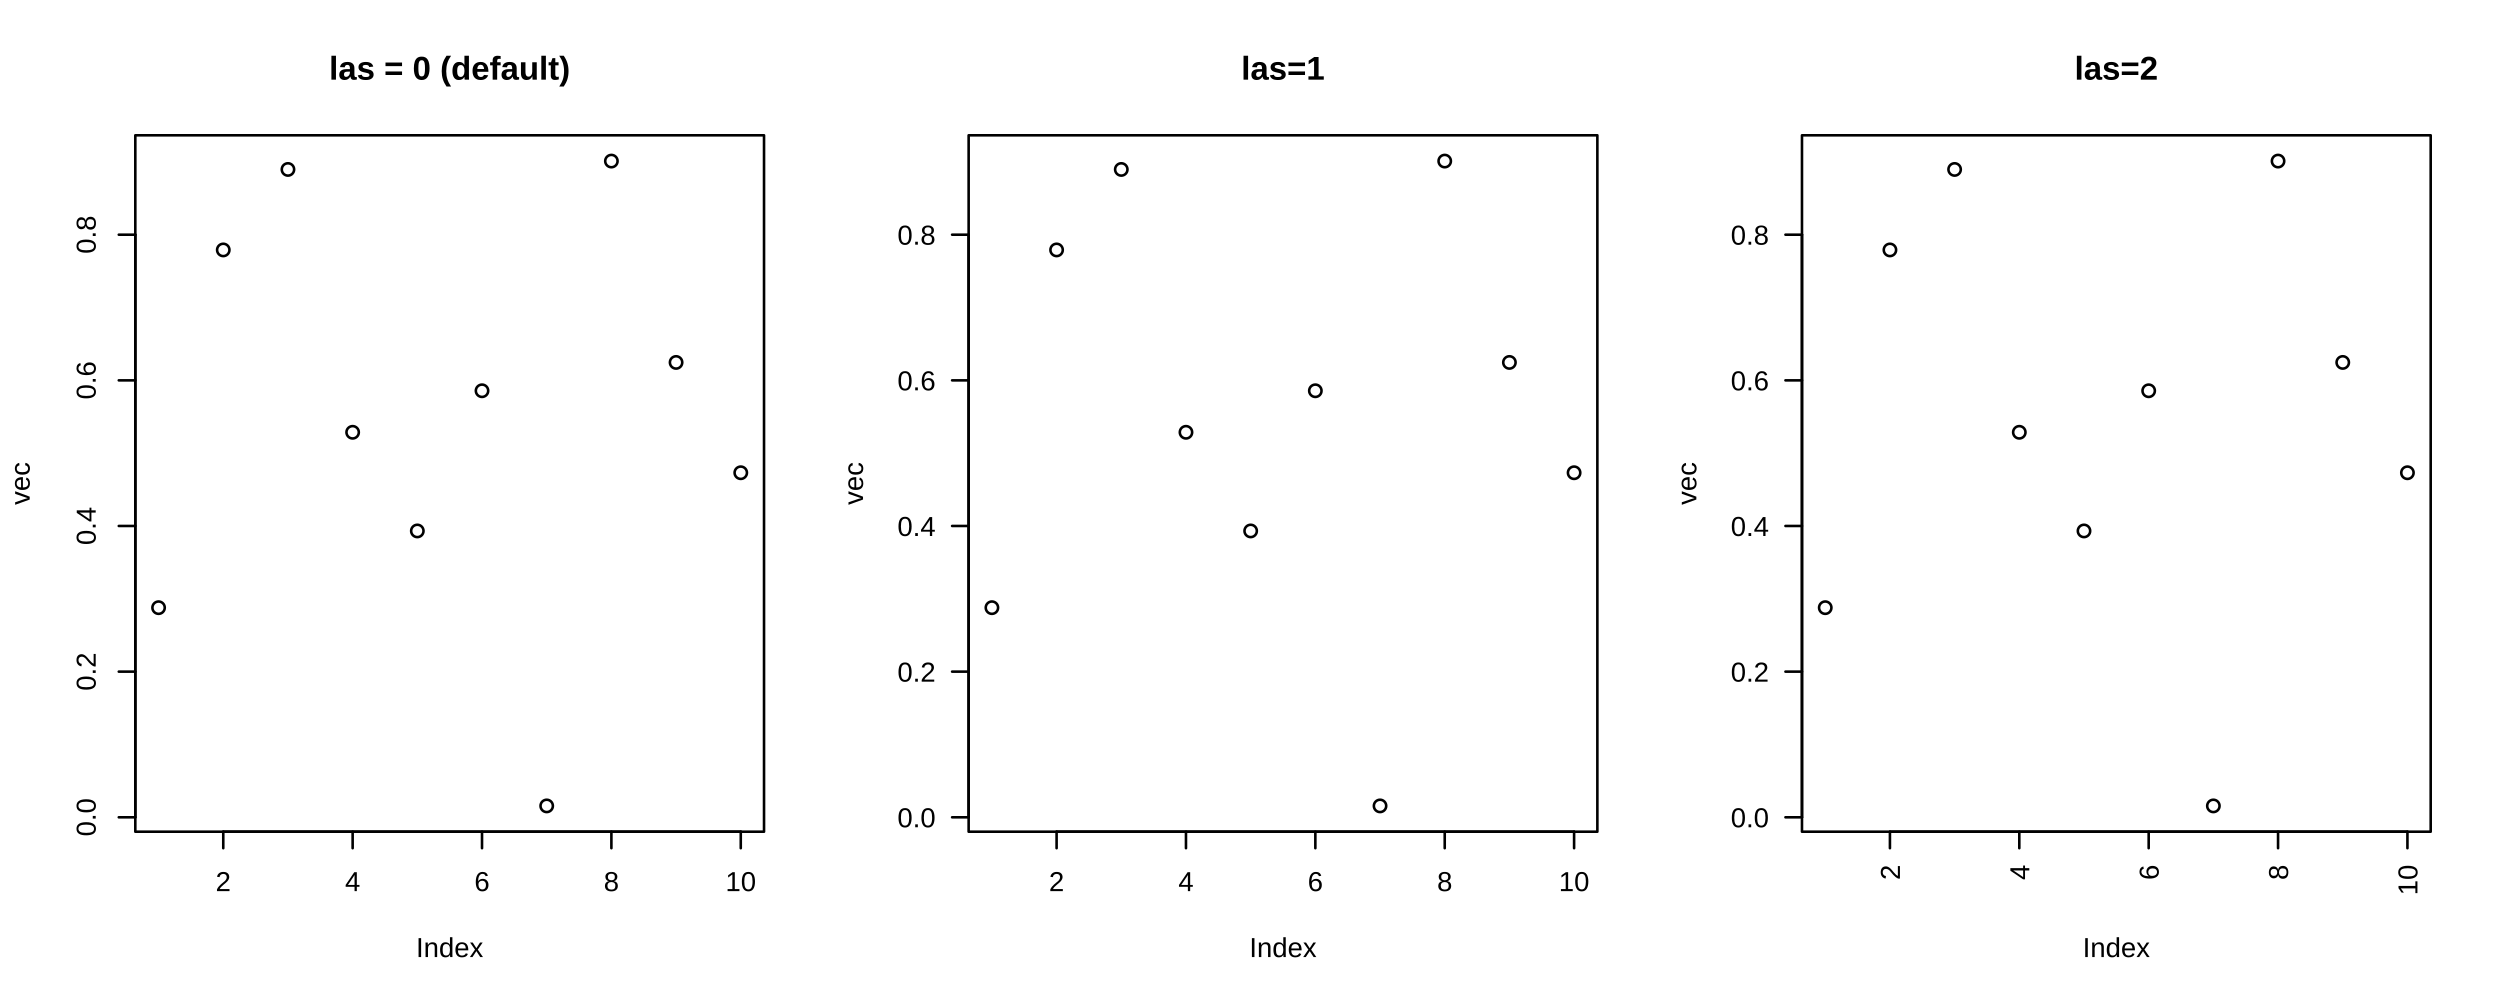
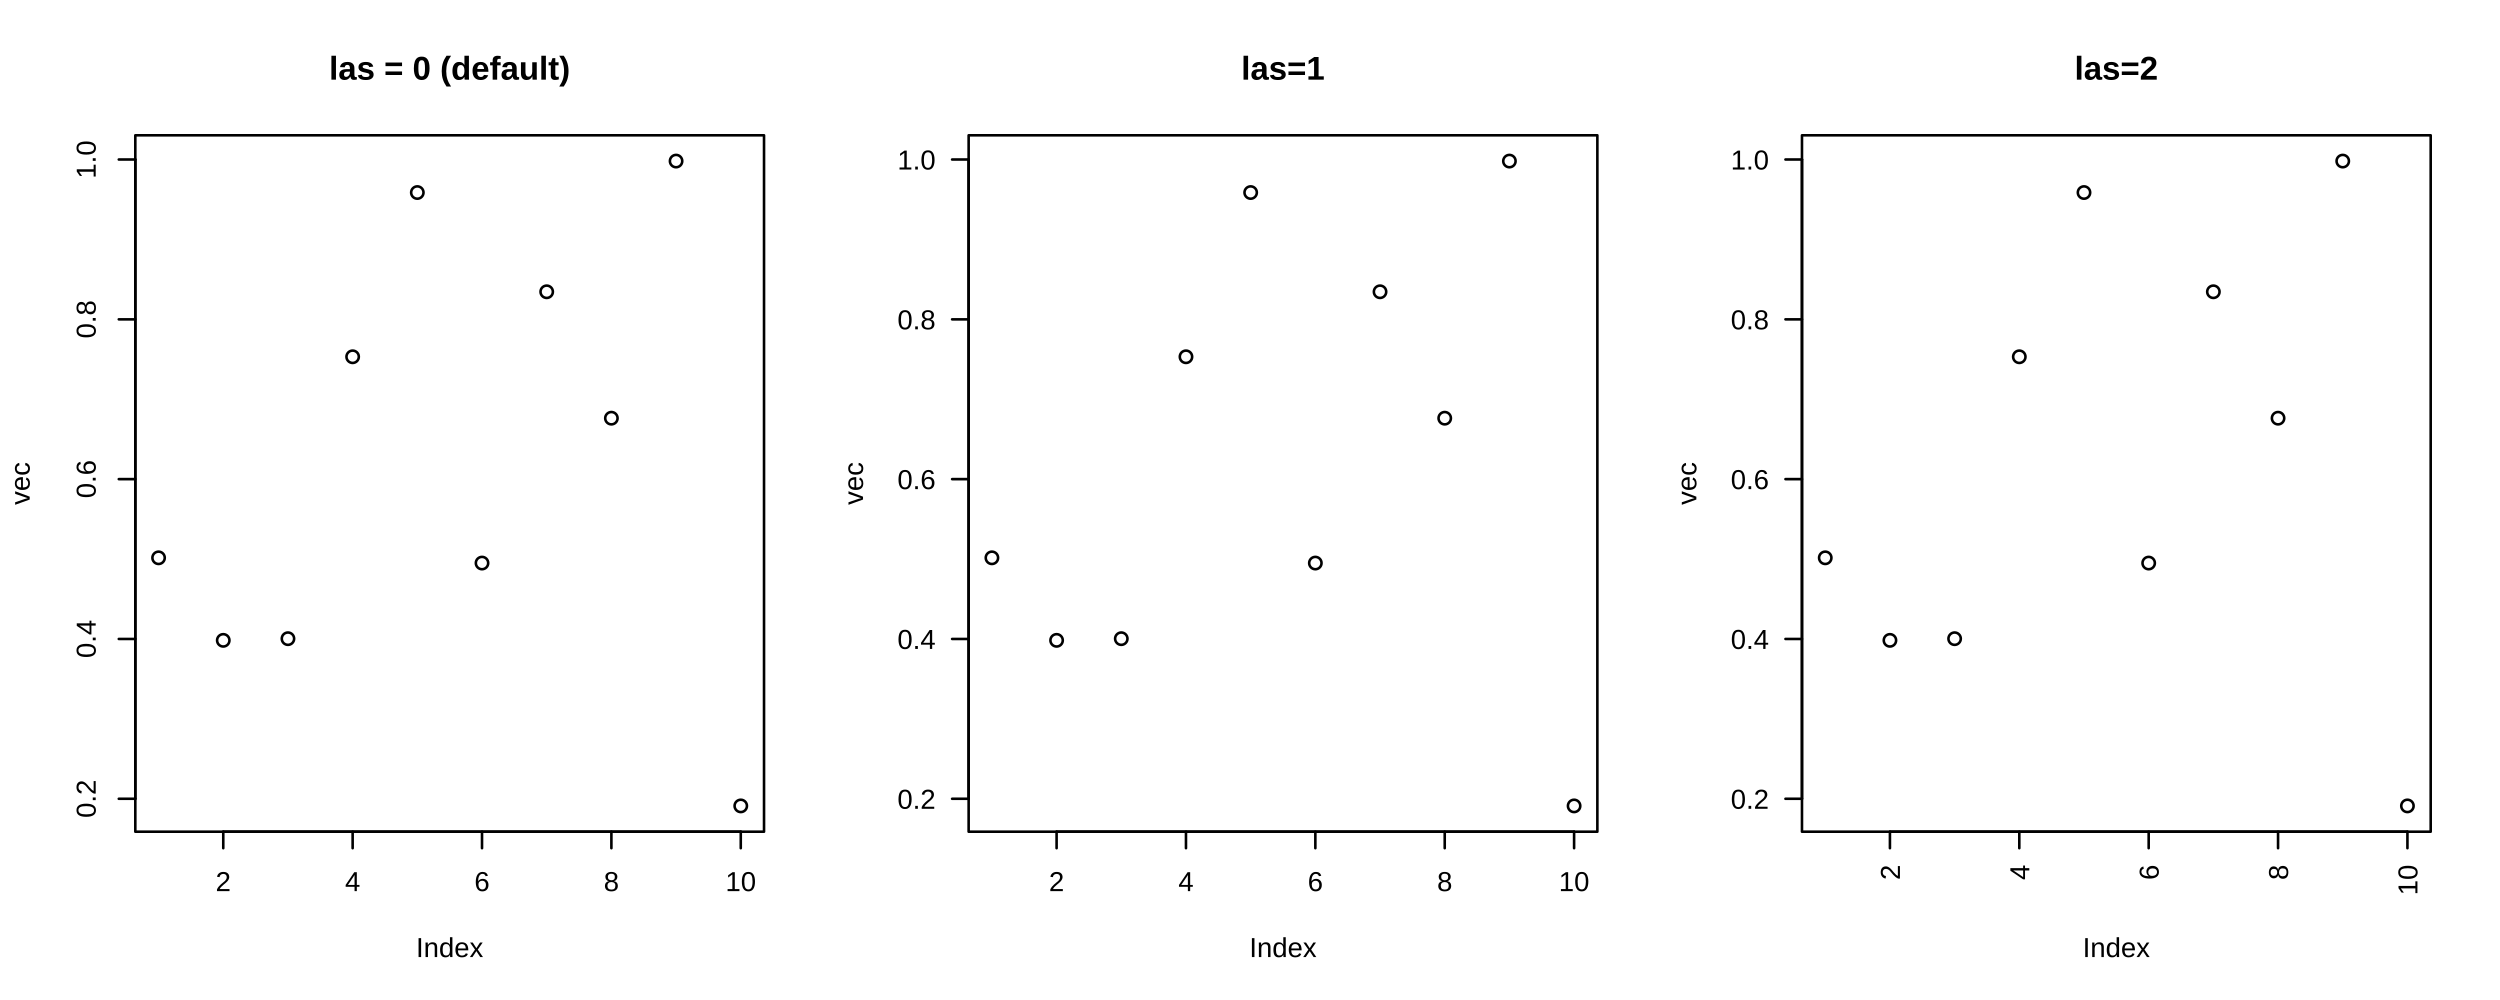
<svg xmlns="http://www.w3.org/2000/svg" class="svglite" width="720.00pt" height="288.00pt" viewBox="0 0 720.00 288.00">
  <defs>
    <style type="text/css">
    .svglite line, .svglite polyline, .svglite polygon, .svglite path, .svglite rect, .svglite circle {
      fill: none;
      stroke: #000000;
      stroke-linecap: round;
      stroke-linejoin: round;
      stroke-miterlimit: 10.00;
    }
    .svglite text {
      white-space: pre;
    }
  </style>
  </defs>
  <rect width="100%" height="100%" style="stroke: none; fill: #FFFFFF;" />
  <defs>
    <clipPath id="cpMC4wMHw3MjAuMDB8MC4wMHwyODguMDA=">
      <rect x="0.00" y="0.00" width="720.00" height="288.00" />
    </clipPath>
  </defs>
  <g clip-path="url(#cpMC4wMHw3MjAuMDB8MC4wMHwyODguMDA=)">
</g>
  <defs>
    <clipPath id="cpMzguOTd8MjIwLjA0fDM4Ljk3fDIzOS41Mw==">
      <rect x="38.97" y="38.97" width="181.08" height="200.56" />
    </clipPath>
  </defs>
  <g clip-path="url(#cpMzguOTd8MjIwLjA0fDM4Ljk3fDIzOS41Mw==)">
-     <circle cx="45.67" cy="175.01" r="1.78" style="stroke-width: 0.75;" />
-     <circle cx="64.30" cy="71.98" r="1.78" style="stroke-width: 0.75;" />
-     <circle cx="82.93" cy="48.80" r="1.78" style="stroke-width: 0.75;" />
-     <circle cx="101.56" cy="124.50" r="1.78" style="stroke-width: 0.75;" />
-     <circle cx="120.19" cy="152.91" r="1.78" style="stroke-width: 0.75;" />
-     <circle cx="138.82" cy="112.54" r="1.78" style="stroke-width: 0.75;" />
-     <circle cx="157.45" cy="232.10" r="1.78" style="stroke-width: 0.75;" />
-     <circle cx="176.08" cy="46.39" r="1.78" style="stroke-width: 0.75;" />
-     <circle cx="194.71" cy="104.38" r="1.78" style="stroke-width: 0.75;" />
-     <circle cx="213.34" cy="136.15" r="1.78" style="stroke-width: 0.75;" />
+     <circle cx="45.67" cy="160.65" r="1.78" style="stroke-width: 0.75;" />
+     <circle cx="64.30" cy="184.42" r="1.78" style="stroke-width: 0.75;" />
+     <circle cx="82.93" cy="183.94" r="1.78" style="stroke-width: 0.75;" />
+     <circle cx="101.56" cy="102.75" r="1.78" style="stroke-width: 0.75;" />
+     <circle cx="120.19" cy="55.45" r="1.78" style="stroke-width: 0.75;" />
+     <circle cx="138.82" cy="162.16" r="1.78" style="stroke-width: 0.75;" />
+     <circle cx="157.45" cy="84.03" r="1.78" style="stroke-width: 0.75;" />
+     <circle cx="176.08" cy="120.44" r="1.78" style="stroke-width: 0.75;" />
+     <circle cx="194.71" cy="46.39" r="1.78" style="stroke-width: 0.75;" />
+     <circle cx="213.34" cy="232.10" r="1.78" style="stroke-width: 0.75;" />
  </g>
  <g clip-path="url(#cpMC4wMHw3MjAuMDB8MC4wMHwyODguMDA=)">
    <line x1="64.30" y1="239.53" x2="213.34" y2="239.53" style="stroke-width: 0.75;" />
    <line x1="64.30" y1="239.53" x2="64.30" y2="244.28" style="stroke-width: 0.75;" />
    <line x1="101.56" y1="239.53" x2="101.56" y2="244.28" style="stroke-width: 0.75;" />
    <line x1="138.82" y1="239.53" x2="138.82" y2="244.28" style="stroke-width: 0.75;" />
    <line x1="176.08" y1="239.53" x2="176.08" y2="244.28" style="stroke-width: 0.75;" />
    <line x1="213.34" y1="239.53" x2="213.34" y2="244.28" style="stroke-width: 0.75;" />
    <text x="64.30" y="256.64" text-anchor="middle" style="font-size: 7.92px; font-family: &quot;Liberation Sans&quot;;" textLength="5.03px" lengthAdjust="spacingAndGlyphs">2</text>
    <text x="101.56" y="256.64" text-anchor="middle" style="font-size: 7.92px; font-family: &quot;Liberation Sans&quot;;" textLength="5.03px" lengthAdjust="spacingAndGlyphs">4</text>
    <text x="138.82" y="256.64" text-anchor="middle" style="font-size: 7.92px; font-family: &quot;Liberation Sans&quot;;" textLength="5.03px" lengthAdjust="spacingAndGlyphs">6</text>
    <text x="176.08" y="256.64" text-anchor="middle" style="font-size: 7.92px; font-family: &quot;Liberation Sans&quot;;" textLength="5.03px" lengthAdjust="spacingAndGlyphs">8</text>
    <text x="213.34" y="256.64" text-anchor="middle" style="font-size: 7.92px; font-family: &quot;Liberation Sans&quot;;" textLength="10.07px" lengthAdjust="spacingAndGlyphs">10</text>
-     <line x1="38.97" y1="235.38" x2="38.97" y2="67.59" style="stroke-width: 0.75;" />
-     <line x1="38.97" y1="235.38" x2="34.21" y2="235.38" style="stroke-width: 0.75;" />
-     <line x1="38.97" y1="193.43" x2="34.21" y2="193.43" style="stroke-width: 0.75;" />
-     <line x1="38.97" y1="151.48" x2="34.21" y2="151.48" style="stroke-width: 0.75;" />
-     <line x1="38.97" y1="109.54" x2="34.21" y2="109.54" style="stroke-width: 0.75;" />
-     <line x1="38.97" y1="67.59" x2="34.21" y2="67.59" style="stroke-width: 0.75;" />
-     <text transform="translate(27.56,235.38) rotate(-90)" text-anchor="middle" style="font-size: 7.92px; font-family: &quot;Liberation Sans&quot;;" textLength="12.58px" lengthAdjust="spacingAndGlyphs">0.0</text>
-     <text transform="translate(27.56,193.43) rotate(-90)" text-anchor="middle" style="font-size: 7.92px; font-family: &quot;Liberation Sans&quot;;" textLength="12.58px" lengthAdjust="spacingAndGlyphs">0.2</text>
-     <text transform="translate(27.56,151.48) rotate(-90)" text-anchor="middle" style="font-size: 7.92px; font-family: &quot;Liberation Sans&quot;;" textLength="12.58px" lengthAdjust="spacingAndGlyphs">0.4</text>
-     <text transform="translate(27.56,109.54) rotate(-90)" text-anchor="middle" style="font-size: 7.92px; font-family: &quot;Liberation Sans&quot;;" textLength="12.58px" lengthAdjust="spacingAndGlyphs">0.6</text>
-     <text transform="translate(27.56,67.59) rotate(-90)" text-anchor="middle" style="font-size: 7.92px; font-family: &quot;Liberation Sans&quot;;" textLength="12.58px" lengthAdjust="spacingAndGlyphs">0.8</text>
+     <line x1="38.97" y1="230.05" x2="38.97" y2="45.94" style="stroke-width: 0.75;" />
+     <line x1="38.97" y1="230.05" x2="34.21" y2="230.05" style="stroke-width: 0.75;" />
+     <line x1="38.97" y1="184.02" x2="34.21" y2="184.02" style="stroke-width: 0.75;" />
+     <line x1="38.97" y1="137.99" x2="34.21" y2="137.99" style="stroke-width: 0.75;" />
+     <line x1="38.97" y1="91.97" x2="34.21" y2="91.97" style="stroke-width: 0.75;" />
+     <line x1="38.97" y1="45.94" x2="34.21" y2="45.94" style="stroke-width: 0.75;" />
+     <text transform="translate(27.56,230.05) rotate(-90)" text-anchor="middle" style="font-size: 7.92px; font-family: &quot;Liberation Sans&quot;;" textLength="12.58px" lengthAdjust="spacingAndGlyphs">0.2</text>
+     <text transform="translate(27.56,184.02) rotate(-90)" text-anchor="middle" style="font-size: 7.92px; font-family: &quot;Liberation Sans&quot;;" textLength="12.58px" lengthAdjust="spacingAndGlyphs">0.4</text>
+     <text transform="translate(27.56,137.99) rotate(-90)" text-anchor="middle" style="font-size: 7.92px; font-family: &quot;Liberation Sans&quot;;" textLength="12.58px" lengthAdjust="spacingAndGlyphs">0.6</text>
+     <text transform="translate(27.56,91.97) rotate(-90)" text-anchor="middle" style="font-size: 7.92px; font-family: &quot;Liberation Sans&quot;;" textLength="12.58px" lengthAdjust="spacingAndGlyphs">0.8</text>
+     <text transform="translate(27.56,45.94) rotate(-90)" text-anchor="middle" style="font-size: 7.92px; font-family: &quot;Liberation Sans&quot;;" textLength="12.58px" lengthAdjust="spacingAndGlyphs">1.0</text>
    <polygon points="38.97,239.53 220.04,239.53 220.04,38.97 38.97,38.97 " style="stroke-width: 0.75;" />
  </g>
  <defs>
    <clipPath id="cpMC4wMHwyNDAuMDB8MC4wMHwyODguMDA=">
      <rect x="0.00" y="0.00" width="240.00" height="288.00" />
    </clipPath>
  </defs>
  <g clip-path="url(#cpMC4wMHwyNDAuMDB8MC4wMHwyODguMDA=)">
    <text x="129.50" y="22.95" text-anchor="middle" style="font-size: 9.50px; font-weight: bold; font-family: &quot;Liberation Sans&quot;;" textLength="86.82px" lengthAdjust="spacingAndGlyphs">las = 0 (default)</text>
    <text x="129.50" y="275.64" text-anchor="middle" style="font-size: 7.92px; font-family: &quot;Liberation Sans&quot;;" textLength="21.77px" lengthAdjust="spacingAndGlyphs">Index</text>
    <text transform="translate(8.55,139.25) rotate(-90)" text-anchor="middle" style="font-size: 7.92px; font-family: &quot;Liberation Sans&quot;;" textLength="13.90px" lengthAdjust="spacingAndGlyphs">vec</text>
  </g>
  <defs>
    <clipPath id="cpMjc4Ljk3fDQ2MC4wNHwzOC45N3wyMzkuNTM=">
      <rect x="278.97" y="38.97" width="181.08" height="200.56" />
    </clipPath>
  </defs>
  <g clip-path="url(#cpMjc4Ljk3fDQ2MC4wNHwzOC45N3wyMzkuNTM=)">
-     <circle cx="285.67" cy="175.01" r="1.78" style="stroke-width: 0.75;" />
-     <circle cx="304.30" cy="71.98" r="1.78" style="stroke-width: 0.75;" />
-     <circle cx="322.93" cy="48.80" r="1.78" style="stroke-width: 0.75;" />
-     <circle cx="341.56" cy="124.50" r="1.78" style="stroke-width: 0.75;" />
-     <circle cx="360.19" cy="152.91" r="1.78" style="stroke-width: 0.75;" />
-     <circle cx="378.82" cy="112.54" r="1.78" style="stroke-width: 0.75;" />
-     <circle cx="397.45" cy="232.10" r="1.78" style="stroke-width: 0.75;" />
-     <circle cx="416.08" cy="46.39" r="1.78" style="stroke-width: 0.75;" />
-     <circle cx="434.71" cy="104.38" r="1.78" style="stroke-width: 0.75;" />
-     <circle cx="453.34" cy="136.15" r="1.78" style="stroke-width: 0.75;" />
+     <circle cx="285.67" cy="160.65" r="1.78" style="stroke-width: 0.75;" />
+     <circle cx="304.30" cy="184.42" r="1.78" style="stroke-width: 0.75;" />
+     <circle cx="322.93" cy="183.94" r="1.78" style="stroke-width: 0.75;" />
+     <circle cx="341.56" cy="102.75" r="1.78" style="stroke-width: 0.75;" />
+     <circle cx="360.19" cy="55.45" r="1.78" style="stroke-width: 0.75;" />
+     <circle cx="378.82" cy="162.16" r="1.78" style="stroke-width: 0.75;" />
+     <circle cx="397.45" cy="84.03" r="1.78" style="stroke-width: 0.75;" />
+     <circle cx="416.08" cy="120.44" r="1.78" style="stroke-width: 0.75;" />
+     <circle cx="434.71" cy="46.39" r="1.78" style="stroke-width: 0.75;" />
+     <circle cx="453.34" cy="232.10" r="1.78" style="stroke-width: 0.75;" />
  </g>
  <g clip-path="url(#cpMC4wMHw3MjAuMDB8MC4wMHwyODguMDA=)">
    <line x1="304.30" y1="239.53" x2="453.34" y2="239.53" style="stroke-width: 0.75;" />
    <line x1="304.30" y1="239.53" x2="304.30" y2="244.28" style="stroke-width: 0.75;" />
    <line x1="341.56" y1="239.53" x2="341.56" y2="244.28" style="stroke-width: 0.75;" />
    <line x1="378.82" y1="239.53" x2="378.82" y2="244.28" style="stroke-width: 0.75;" />
    <line x1="416.08" y1="239.53" x2="416.08" y2="244.28" style="stroke-width: 0.75;" />
    <line x1="453.34" y1="239.53" x2="453.34" y2="244.28" style="stroke-width: 0.75;" />
    <text x="304.30" y="256.64" text-anchor="middle" style="font-size: 7.92px; font-family: &quot;Liberation Sans&quot;;" textLength="5.03px" lengthAdjust="spacingAndGlyphs">2</text>
    <text x="341.56" y="256.64" text-anchor="middle" style="font-size: 7.92px; font-family: &quot;Liberation Sans&quot;;" textLength="5.03px" lengthAdjust="spacingAndGlyphs">4</text>
    <text x="378.82" y="256.64" text-anchor="middle" style="font-size: 7.92px; font-family: &quot;Liberation Sans&quot;;" textLength="5.03px" lengthAdjust="spacingAndGlyphs">6</text>
    <text x="416.08" y="256.64" text-anchor="middle" style="font-size: 7.92px; font-family: &quot;Liberation Sans&quot;;" textLength="5.03px" lengthAdjust="spacingAndGlyphs">8</text>
    <text x="453.34" y="256.64" text-anchor="middle" style="font-size: 7.92px; font-family: &quot;Liberation Sans&quot;;" textLength="10.07px" lengthAdjust="spacingAndGlyphs">10</text>
-     <line x1="278.97" y1="235.38" x2="278.97" y2="67.59" style="stroke-width: 0.75;" />
-     <line x1="278.97" y1="235.38" x2="274.21" y2="235.38" style="stroke-width: 0.75;" />
-     <line x1="278.97" y1="193.43" x2="274.21" y2="193.43" style="stroke-width: 0.75;" />
-     <line x1="278.97" y1="151.48" x2="274.21" y2="151.48" style="stroke-width: 0.75;" />
-     <line x1="278.97" y1="109.54" x2="274.21" y2="109.54" style="stroke-width: 0.75;" />
-     <line x1="278.97" y1="67.59" x2="274.21" y2="67.59" style="stroke-width: 0.75;" />
-     <text x="269.46" y="238.26" text-anchor="end" style="font-size: 7.92px; font-family: &quot;Liberation Sans&quot;;" textLength="12.58px" lengthAdjust="spacingAndGlyphs">0.0</text>
-     <text x="269.46" y="196.31" text-anchor="end" style="font-size: 7.92px; font-family: &quot;Liberation Sans&quot;;" textLength="12.58px" lengthAdjust="spacingAndGlyphs">0.2</text>
-     <text x="269.46" y="154.36" text-anchor="end" style="font-size: 7.92px; font-family: &quot;Liberation Sans&quot;;" textLength="12.58px" lengthAdjust="spacingAndGlyphs">0.4</text>
-     <text x="269.46" y="112.42" text-anchor="end" style="font-size: 7.92px; font-family: &quot;Liberation Sans&quot;;" textLength="12.58px" lengthAdjust="spacingAndGlyphs">0.6</text>
-     <text x="269.46" y="70.47" text-anchor="end" style="font-size: 7.92px; font-family: &quot;Liberation Sans&quot;;" textLength="12.58px" lengthAdjust="spacingAndGlyphs">0.8</text>
+     <line x1="278.97" y1="230.05" x2="278.97" y2="45.94" style="stroke-width: 0.75;" />
+     <line x1="278.97" y1="230.05" x2="274.21" y2="230.05" style="stroke-width: 0.75;" />
+     <line x1="278.97" y1="184.02" x2="274.21" y2="184.02" style="stroke-width: 0.75;" />
+     <line x1="278.97" y1="137.99" x2="274.21" y2="137.99" style="stroke-width: 0.75;" />
+     <line x1="278.97" y1="91.97" x2="274.21" y2="91.97" style="stroke-width: 0.75;" />
+     <line x1="278.97" y1="45.94" x2="274.21" y2="45.94" style="stroke-width: 0.75;" />
+     <text x="269.46" y="232.93" text-anchor="end" style="font-size: 7.92px; font-family: &quot;Liberation Sans&quot;;" textLength="12.58px" lengthAdjust="spacingAndGlyphs">0.2</text>
+     <text x="269.46" y="186.90" text-anchor="end" style="font-size: 7.92px; font-family: &quot;Liberation Sans&quot;;" textLength="12.58px" lengthAdjust="spacingAndGlyphs">0.4</text>
+     <text x="269.46" y="140.87" text-anchor="end" style="font-size: 7.92px; font-family: &quot;Liberation Sans&quot;;" textLength="12.58px" lengthAdjust="spacingAndGlyphs">0.6</text>
+     <text x="269.46" y="94.85" text-anchor="end" style="font-size: 7.92px; font-family: &quot;Liberation Sans&quot;;" textLength="12.58px" lengthAdjust="spacingAndGlyphs">0.8</text>
+     <text x="269.46" y="48.82" text-anchor="end" style="font-size: 7.92px; font-family: &quot;Liberation Sans&quot;;" textLength="12.58px" lengthAdjust="spacingAndGlyphs">1.0</text>
    <polygon points="278.97,239.53 460.04,239.53 460.04,38.97 278.97,38.97 " style="stroke-width: 0.75;" />
  </g>
  <defs>
    <clipPath id="cpMjQwLjAwfDQ4MC4wMHwwLjAwfDI4OC4wMA==">
      <rect x="240.00" y="0.00" width="240.00" height="288.00" />
    </clipPath>
  </defs>
  <g clip-path="url(#cpMjQwLjAwfDQ4MC4wMHwwLjAwfDI4OC4wMA==)">
    <text x="369.50" y="22.95" text-anchor="middle" style="font-size: 9.50px; font-weight: bold; font-family: &quot;Liberation Sans&quot;;" textLength="29.88px" lengthAdjust="spacingAndGlyphs">las=1</text>
    <text x="369.50" y="275.64" text-anchor="middle" style="font-size: 7.92px; font-family: &quot;Liberation Sans&quot;;" textLength="21.77px" lengthAdjust="spacingAndGlyphs">Index</text>
    <text transform="translate(248.55,139.25) rotate(-90)" text-anchor="middle" style="font-size: 7.92px; font-family: &quot;Liberation Sans&quot;;" textLength="13.90px" lengthAdjust="spacingAndGlyphs">vec</text>
  </g>
  <defs>
    <clipPath id="cpNTE4Ljk3fDcwMC4wNHwzOC45N3wyMzkuNTM=">
      <rect x="518.97" y="38.97" width="181.08" height="200.56" />
    </clipPath>
  </defs>
  <g clip-path="url(#cpNTE4Ljk3fDcwMC4wNHwzOC45N3wyMzkuNTM=)">
-     <circle cx="525.67" cy="175.01" r="1.78" style="stroke-width: 0.75;" />
-     <circle cx="544.30" cy="71.98" r="1.78" style="stroke-width: 0.75;" />
-     <circle cx="562.93" cy="48.80" r="1.78" style="stroke-width: 0.75;" />
-     <circle cx="581.56" cy="124.50" r="1.78" style="stroke-width: 0.75;" />
-     <circle cx="600.19" cy="152.91" r="1.78" style="stroke-width: 0.75;" />
-     <circle cx="618.82" cy="112.54" r="1.78" style="stroke-width: 0.75;" />
-     <circle cx="637.45" cy="232.10" r="1.78" style="stroke-width: 0.75;" />
-     <circle cx="656.08" cy="46.39" r="1.78" style="stroke-width: 0.75;" />
-     <circle cx="674.71" cy="104.38" r="1.78" style="stroke-width: 0.75;" />
-     <circle cx="693.34" cy="136.15" r="1.78" style="stroke-width: 0.75;" />
+     <circle cx="525.67" cy="160.65" r="1.78" style="stroke-width: 0.75;" />
+     <circle cx="544.30" cy="184.42" r="1.78" style="stroke-width: 0.75;" />
+     <circle cx="562.93" cy="183.94" r="1.78" style="stroke-width: 0.75;" />
+     <circle cx="581.56" cy="102.75" r="1.78" style="stroke-width: 0.75;" />
+     <circle cx="600.19" cy="55.45" r="1.78" style="stroke-width: 0.75;" />
+     <circle cx="618.82" cy="162.16" r="1.78" style="stroke-width: 0.75;" />
+     <circle cx="637.45" cy="84.03" r="1.78" style="stroke-width: 0.75;" />
+     <circle cx="656.08" cy="120.44" r="1.78" style="stroke-width: 0.75;" />
+     <circle cx="674.71" cy="46.39" r="1.78" style="stroke-width: 0.75;" />
+     <circle cx="693.34" cy="232.10" r="1.78" style="stroke-width: 0.75;" />
  </g>
  <g clip-path="url(#cpMC4wMHw3MjAuMDB8MC4wMHwyODguMDA=)">
    <line x1="544.30" y1="239.53" x2="693.34" y2="239.53" style="stroke-width: 0.75;" />
    <line x1="544.30" y1="239.53" x2="544.30" y2="244.28" style="stroke-width: 0.75;" />
    <line x1="581.56" y1="239.53" x2="581.56" y2="244.28" style="stroke-width: 0.75;" />
    <line x1="618.82" y1="239.53" x2="618.82" y2="244.28" style="stroke-width: 0.75;" />
    <line x1="656.08" y1="239.53" x2="656.08" y2="244.28" style="stroke-width: 0.75;" />
    <line x1="693.34" y1="239.53" x2="693.34" y2="244.28" style="stroke-width: 0.75;" />
    <text transform="translate(547.18,249.03) rotate(-90)" text-anchor="end" style="font-size: 7.92px; font-family: &quot;Liberation Sans&quot;;" textLength="5.03px" lengthAdjust="spacingAndGlyphs">2</text>
    <text transform="translate(584.44,249.03) rotate(-90)" text-anchor="end" style="font-size: 7.92px; font-family: &quot;Liberation Sans&quot;;" textLength="5.03px" lengthAdjust="spacingAndGlyphs">4</text>
    <text transform="translate(621.70,249.03) rotate(-90)" text-anchor="end" style="font-size: 7.92px; font-family: &quot;Liberation Sans&quot;;" textLength="5.03px" lengthAdjust="spacingAndGlyphs">6</text>
    <text transform="translate(658.96,249.03) rotate(-90)" text-anchor="end" style="font-size: 7.92px; font-family: &quot;Liberation Sans&quot;;" textLength="5.03px" lengthAdjust="spacingAndGlyphs">8</text>
    <text transform="translate(696.22,249.03) rotate(-90)" text-anchor="end" style="font-size: 7.92px; font-family: &quot;Liberation Sans&quot;;" textLength="10.07px" lengthAdjust="spacingAndGlyphs">10</text>
-     <line x1="518.97" y1="235.38" x2="518.97" y2="67.59" style="stroke-width: 0.75;" />
-     <line x1="518.97" y1="235.38" x2="514.21" y2="235.38" style="stroke-width: 0.75;" />
-     <line x1="518.97" y1="193.43" x2="514.21" y2="193.43" style="stroke-width: 0.75;" />
-     <line x1="518.97" y1="151.48" x2="514.21" y2="151.48" style="stroke-width: 0.75;" />
-     <line x1="518.97" y1="109.54" x2="514.21" y2="109.54" style="stroke-width: 0.75;" />
-     <line x1="518.97" y1="67.59" x2="514.21" y2="67.59" style="stroke-width: 0.75;" />
-     <text x="509.46" y="238.26" text-anchor="end" style="font-size: 7.92px; font-family: &quot;Liberation Sans&quot;;" textLength="12.58px" lengthAdjust="spacingAndGlyphs">0.0</text>
-     <text x="509.46" y="196.31" text-anchor="end" style="font-size: 7.92px; font-family: &quot;Liberation Sans&quot;;" textLength="12.58px" lengthAdjust="spacingAndGlyphs">0.2</text>
-     <text x="509.46" y="154.36" text-anchor="end" style="font-size: 7.92px; font-family: &quot;Liberation Sans&quot;;" textLength="12.58px" lengthAdjust="spacingAndGlyphs">0.4</text>
-     <text x="509.46" y="112.42" text-anchor="end" style="font-size: 7.92px; font-family: &quot;Liberation Sans&quot;;" textLength="12.58px" lengthAdjust="spacingAndGlyphs">0.6</text>
-     <text x="509.46" y="70.47" text-anchor="end" style="font-size: 7.92px; font-family: &quot;Liberation Sans&quot;;" textLength="12.58px" lengthAdjust="spacingAndGlyphs">0.8</text>
+     <line x1="518.97" y1="230.05" x2="518.97" y2="45.94" style="stroke-width: 0.75;" />
+     <line x1="518.97" y1="230.05" x2="514.21" y2="230.05" style="stroke-width: 0.75;" />
+     <line x1="518.97" y1="184.02" x2="514.21" y2="184.02" style="stroke-width: 0.75;" />
+     <line x1="518.97" y1="137.99" x2="514.21" y2="137.99" style="stroke-width: 0.75;" />
+     <line x1="518.97" y1="91.97" x2="514.21" y2="91.97" style="stroke-width: 0.75;" />
+     <line x1="518.97" y1="45.94" x2="514.21" y2="45.94" style="stroke-width: 0.75;" />
+     <text x="509.46" y="232.93" text-anchor="end" style="font-size: 7.92px; font-family: &quot;Liberation Sans&quot;;" textLength="12.58px" lengthAdjust="spacingAndGlyphs">0.2</text>
+     <text x="509.46" y="186.90" text-anchor="end" style="font-size: 7.92px; font-family: &quot;Liberation Sans&quot;;" textLength="12.58px" lengthAdjust="spacingAndGlyphs">0.4</text>
+     <text x="509.46" y="140.87" text-anchor="end" style="font-size: 7.92px; font-family: &quot;Liberation Sans&quot;;" textLength="12.58px" lengthAdjust="spacingAndGlyphs">0.6</text>
+     <text x="509.46" y="94.85" text-anchor="end" style="font-size: 7.92px; font-family: &quot;Liberation Sans&quot;;" textLength="12.58px" lengthAdjust="spacingAndGlyphs">0.8</text>
+     <text x="509.46" y="48.82" text-anchor="end" style="font-size: 7.92px; font-family: &quot;Liberation Sans&quot;;" textLength="12.58px" lengthAdjust="spacingAndGlyphs">1.0</text>
    <polygon points="518.97,239.53 700.04,239.53 700.04,38.97 518.97,38.97 " style="stroke-width: 0.75;" />
  </g>
  <defs>
    <clipPath id="cpNDgwLjAwfDcyMC4wMHwwLjAwfDI4OC4wMA==">
      <rect x="480.00" y="0.00" width="240.00" height="288.00" />
    </clipPath>
  </defs>
  <g clip-path="url(#cpNDgwLjAwfDcyMC4wMHwwLjAwfDI4OC4wMA==)">
    <text x="609.50" y="22.95" text-anchor="middle" style="font-size: 9.50px; font-weight: bold; font-family: &quot;Liberation Sans&quot;;" textLength="29.88px" lengthAdjust="spacingAndGlyphs">las=2</text>
    <text x="609.50" y="275.64" text-anchor="middle" style="font-size: 7.92px; font-family: &quot;Liberation Sans&quot;;" textLength="21.77px" lengthAdjust="spacingAndGlyphs">Index</text>
    <text transform="translate(488.55,139.25) rotate(-90)" text-anchor="middle" style="font-size: 7.92px; font-family: &quot;Liberation Sans&quot;;" textLength="13.90px" lengthAdjust="spacingAndGlyphs">vec</text>
  </g>
</svg>
